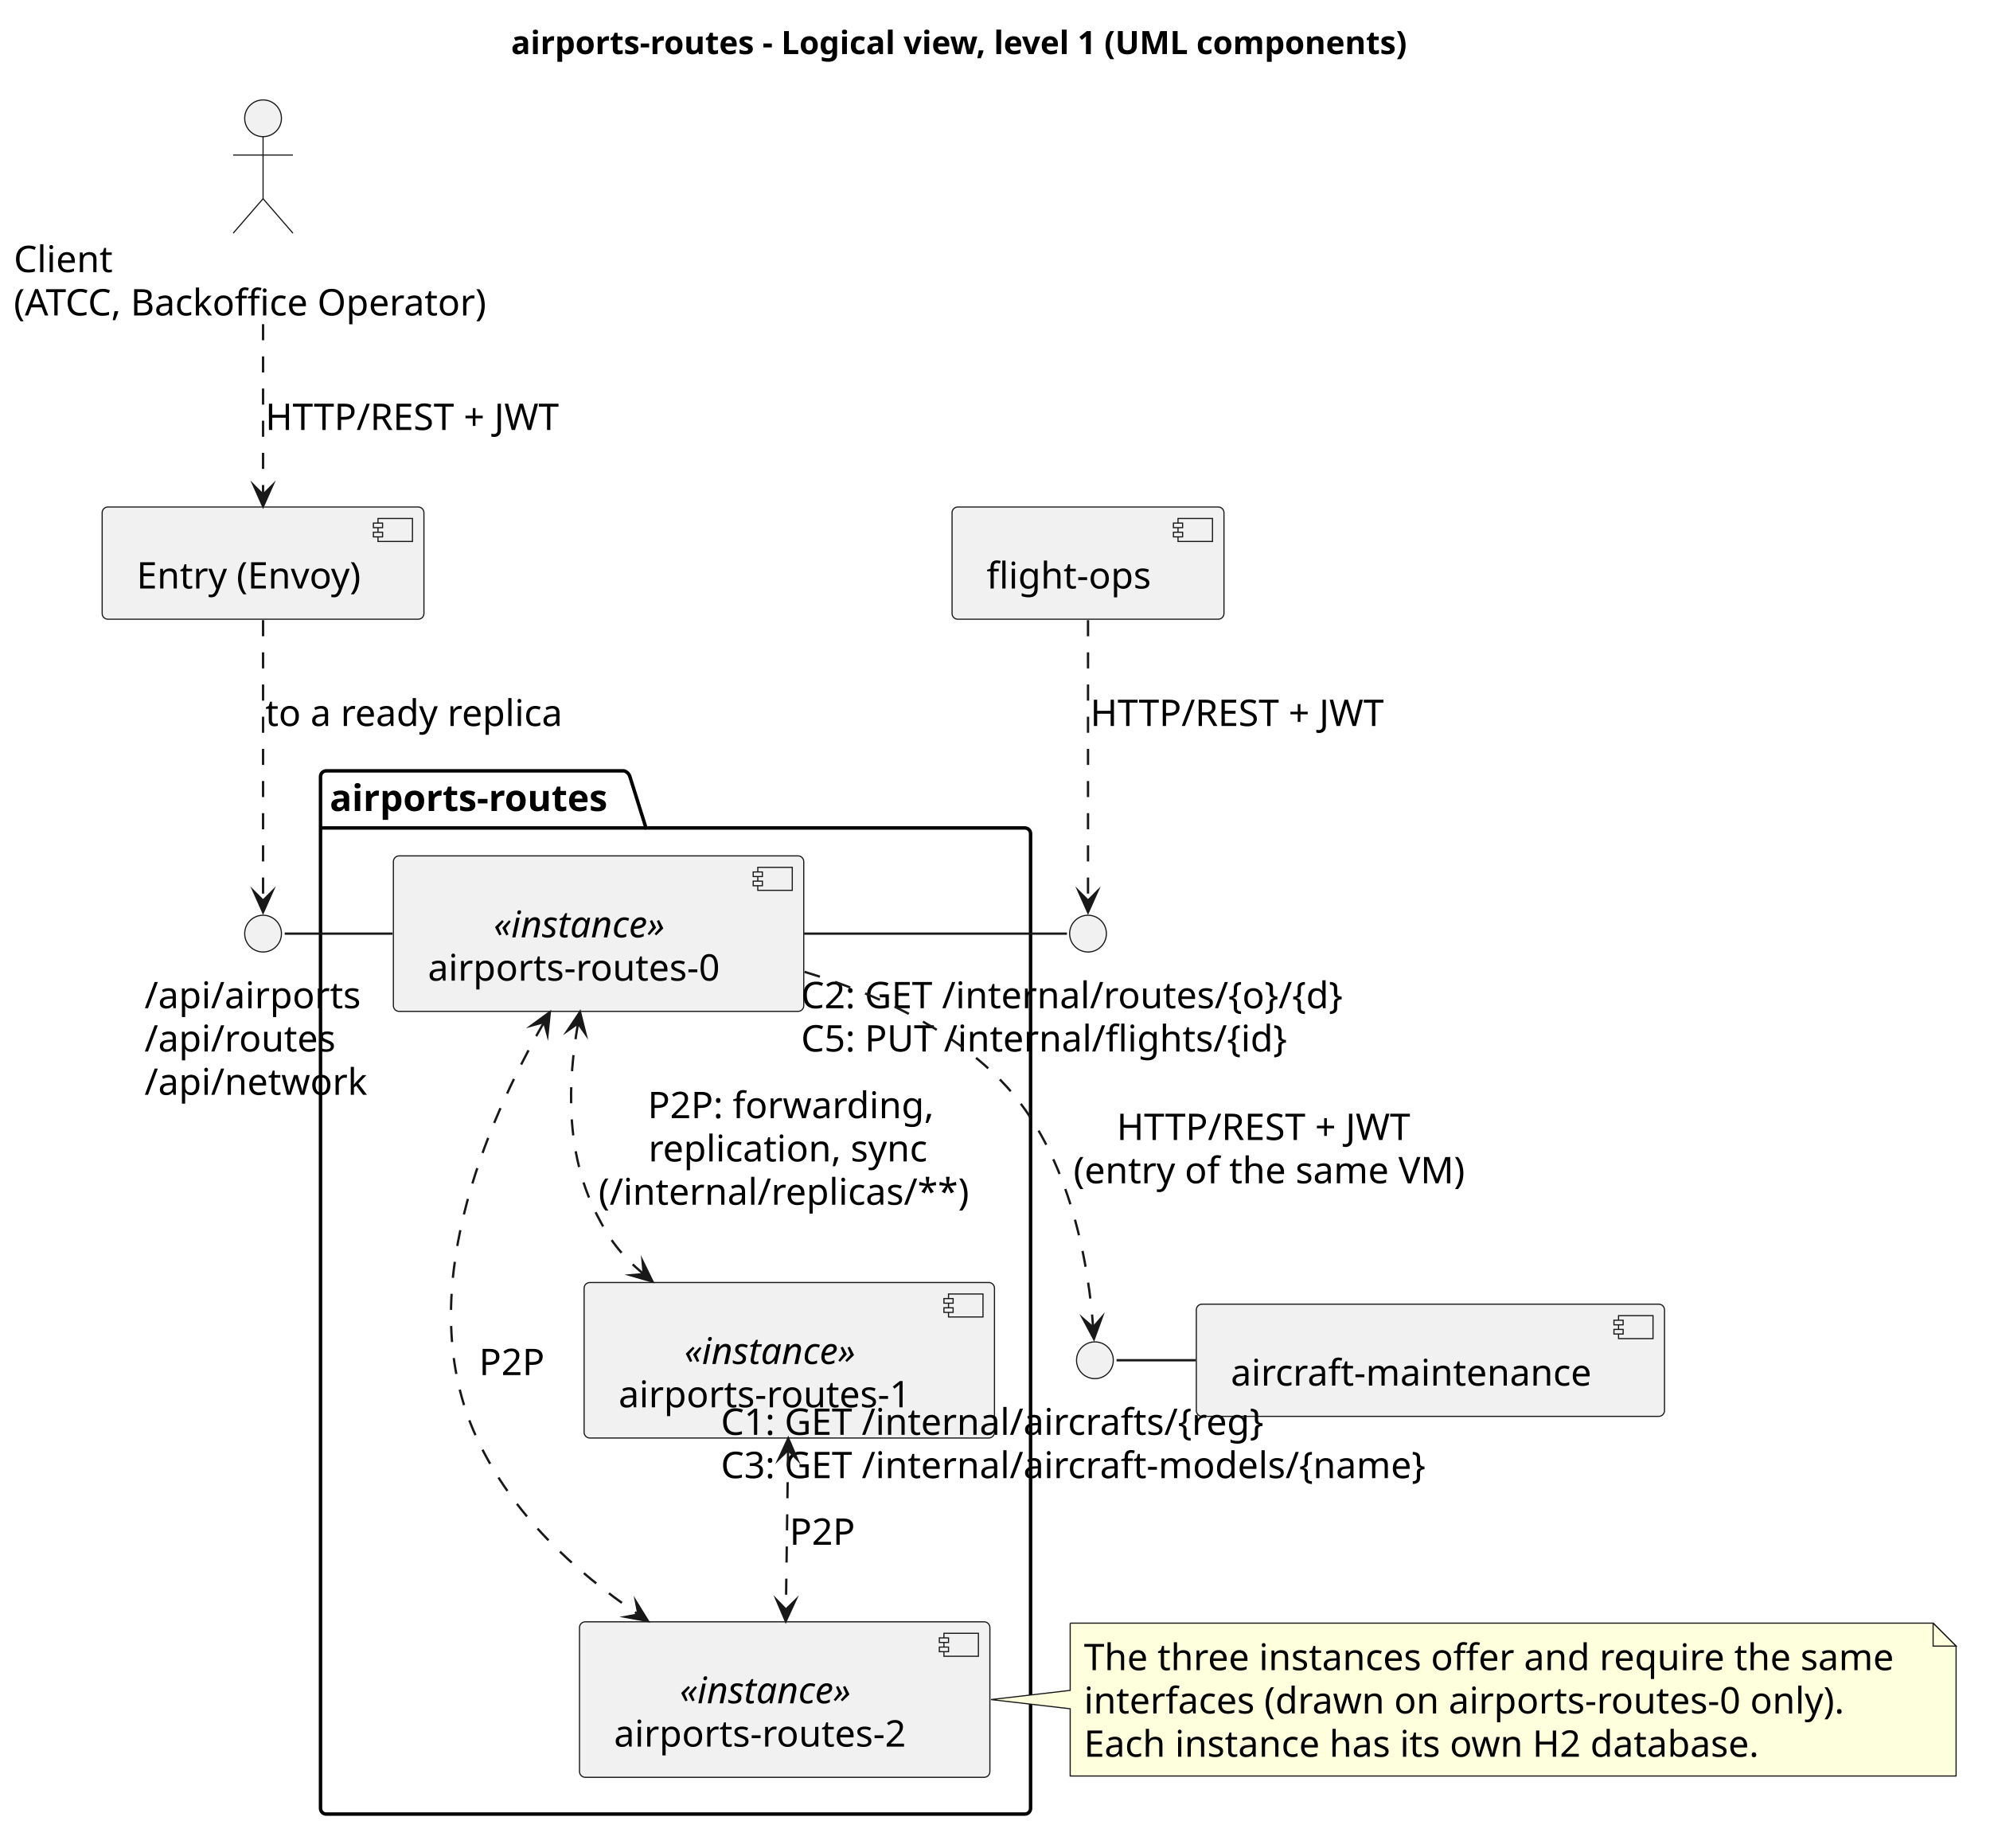
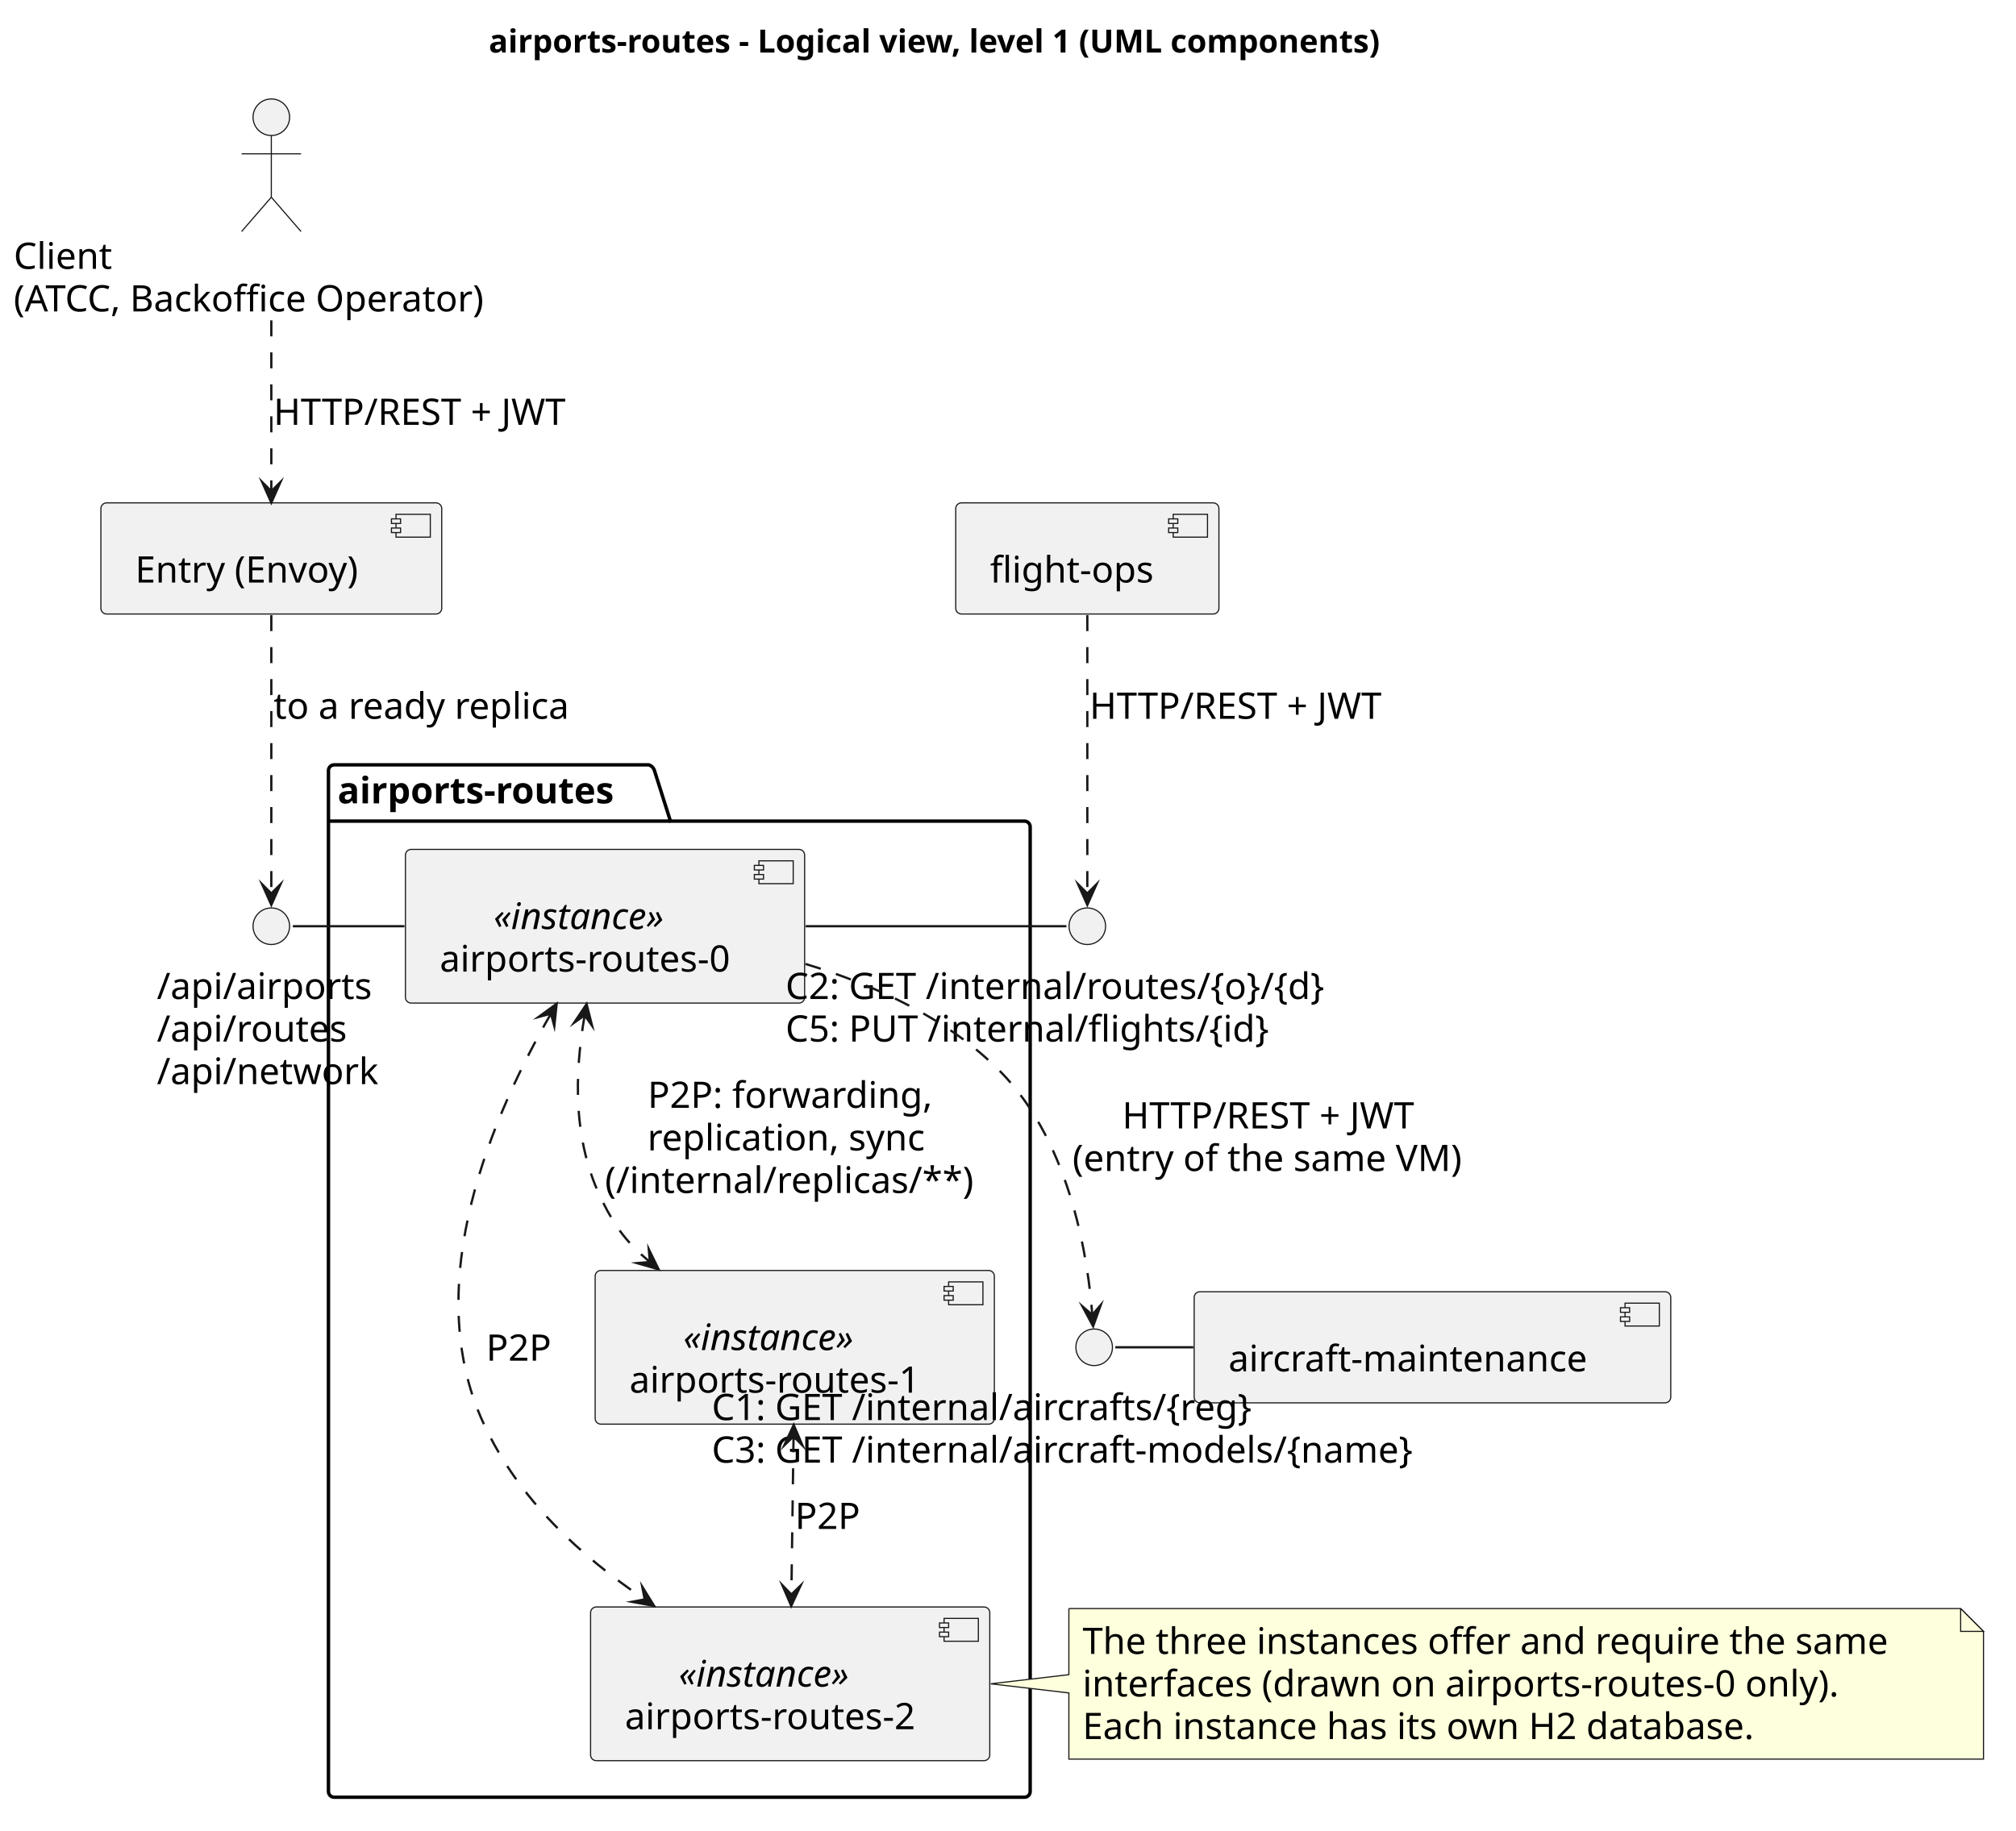
- <svg xmlns="http://www.w3.org/2000/svg" version="1.1" data-diagram-type="DESCRIPTION" style="width:866px;height:804px;background:#FFFFFF;" width="866px" height="804px" viewBox="0 0 866 804" zoomAndPan="magnify" preserveAspectRatio="none" contentStyleType="text/css">
+ <svg xmlns="http://www.w3.org/2000/svg" version="1.1" data-diagram-type="DESCRIPTION" style="width:882px;height:801px;background:#FFFFFF;" width="882px" height="801px" viewBox="0 0 882 801" zoomAndPan="magnify" preserveAspectRatio="none" contentStyleType="text/css">
  <defs />
  <g font-family="sans-serif" lengthAdjust="spacing">
-     <g class="title" data-source-line="2">
-       <text x="222.394" y="23.535" fill="#000" font-size="14" textLength="414.456" font-weight="700">airports-routes - Logical view, level 1 (UML components)</text>
+     <g class="title" data-source-line="3">
+       <text x="213.831" y="22.995" fill="#000" font-size="14" textLength="448.116" font-weight="700">airports-routes - Logical view, level 1 (UML components)</text>
    </g>
-     <g class="cluster" data-qualified-name="airports-routes" id="ent0006" data-source-line="14">
-       <path d="M141.98,335.518 L271.613,335.518 A3.75,3.75 0 0 1 274.113,338.018 L281.113,360.362 L445.98,360.362 A2.5,2.5 0 0 1 448.48,362.862 L448.48,787.078 A2.5,2.5 0 0 1 445.98,789.578 L141.98,789.578 A2.5,2.5 0 0 1 139.48,787.078 L139.48,338.018 A2.5,2.5 0 0 1 141.98,335.518" style="stroke:#000;stroke-width:1.5;" fill="none" />
-       <line x1="139.48" y1="360.362" x2="281.113" y2="360.362" style="stroke:#000;stroke-width:1.5;" />
-       <text x="143.48" y="352.987" fill="#000" font-size="16" textLength="128.633" font-weight="700">airports-routes</text>
+     <g class="cluster" data-qualified-name="airports-routes" id="ent0006" data-source-line="15">
+       <path d="M146.2,334.677 L283.817,334.677 A3.75,3.75 0 0 1 286.317,337.177 L293.317,359.302 L448.2,359.302 A2.5,2.5 0 0 1 450.7,361.802 L450.7,783.927 A2.5,2.5 0 0 1 448.2,786.427 L146.2,786.427 A2.5,2.5 0 0 1 143.7,783.927 L143.7,337.177 A2.5,2.5 0 0 1 146.2,334.677" style="stroke:#000;stroke-width:1.5;" fill="none" />
+       <line x1="143.7" y1="359.302" x2="293.317" y2="359.302" style="stroke:#000;stroke-width:1.5;" />
+       <text x="147.7" y="351.528" fill="#000" font-size="16" textLength="136.617" font-weight="700">airports-routes</text>
    </g>
-     <g class="entity" data-qualified-name="airports-routes.r0" id="ent0007" data-source-line="15">
-       <rect x="171.19" y="372.518" width="178.586" height="67.688" fill="#F1F1F1" style="stroke:#181818;stroke-width:0.5;" rx="2.5" ry="2.5" />
-       <rect x="329.776" y="377.518" width="15" height="10" fill="#F1F1F1" style="stroke:#181818;stroke-width:0.5;" />
-       <rect x="327.776" y="379.518" width="4" height="2" fill="#F1F1F1" style="stroke:#181818;stroke-width:0.5;" />
-       <rect x="327.776" y="383.518" width="4" height="2" fill="#F1F1F1" style="stroke:#181818;stroke-width:0.5;" />
-       <text x="214.815" y="407.987" fill="#000" font-size="16" textLength="81.336" font-style="italic">«instance»</text>
-       <text x="186.19" y="426.831" fill="#000" font-size="16" textLength="138.586">airports-routes-0</text>
+     <g class="entity" data-qualified-name="airports-routes.r0" id="ent0007" data-source-line="16">
+       <rect x="177.38" y="371.677" width="174.648" height="67.25" fill="#F1F1F1" style="stroke:#181818;stroke-width:0.5;" rx="2.5" ry="2.5" />
+       <rect x="332.028" y="376.677" width="15" height="10" fill="#F1F1F1" style="stroke:#181818;stroke-width:0.5;" />
+       <rect x="330.028" y="378.677" width="4" height="2" fill="#F1F1F1" style="stroke:#181818;stroke-width:0.5;" />
+       <rect x="330.028" y="382.677" width="4" height="2" fill="#F1F1F1" style="stroke:#181818;stroke-width:0.5;" />
+       <text x="215.939" y="406.528" fill="#000" font-size="16" textLength="87.531" font-style="italic">«instance»</text>
+       <text x="192.38" y="425.153" fill="#000" font-size="16" textLength="134.648">airports-routes-0</text>
    </g>
-     <g class="entity" data-qualified-name="airports-routes.r1" id="ent0008" data-source-line="16">
-       <rect x="254.19" y="558.208" width="178.586" height="67.688" fill="#F1F1F1" style="stroke:#181818;stroke-width:0.5;" rx="2.5" ry="2.5" />
-       <rect x="412.776" y="563.208" width="15" height="10" fill="#F1F1F1" style="stroke:#181818;stroke-width:0.5;" />
-       <rect x="410.776" y="565.208" width="4" height="2" fill="#F1F1F1" style="stroke:#181818;stroke-width:0.5;" />
-       <rect x="410.776" y="569.208" width="4" height="2" fill="#F1F1F1" style="stroke:#181818;stroke-width:0.5;" />
-       <text x="297.815" y="593.677" fill="#000" font-size="16" textLength="81.336" font-style="italic">«instance»</text>
-       <text x="269.19" y="612.521" fill="#000" font-size="16" textLength="138.586">airports-routes-1</text>
+     <g class="entity" data-qualified-name="airports-routes.r1" id="ent0008" data-source-line="17">
+       <rect x="260.38" y="555.927" width="174.648" height="67.25" fill="#F1F1F1" style="stroke:#181818;stroke-width:0.5;" rx="2.5" ry="2.5" />
+       <rect x="415.028" y="560.927" width="15" height="10" fill="#F1F1F1" style="stroke:#181818;stroke-width:0.5;" />
+       <rect x="413.028" y="562.927" width="4" height="2" fill="#F1F1F1" style="stroke:#181818;stroke-width:0.5;" />
+       <rect x="413.028" y="566.927" width="4" height="2" fill="#F1F1F1" style="stroke:#181818;stroke-width:0.5;" />
+       <text x="298.939" y="590.778" fill="#000" font-size="16" textLength="87.531" font-style="italic">«instance»</text>
+       <text x="275.38" y="609.403" fill="#000" font-size="16" textLength="134.648">airports-routes-1</text>
    </g>
-     <g class="entity" data-qualified-name="airports-routes.r2" id="ent0009" data-source-line="17">
-       <rect x="252.19" y="705.888" width="178.586" height="67.688" fill="#F1F1F1" style="stroke:#181818;stroke-width:0.5;" rx="2.5" ry="2.5" />
-       <rect x="410.776" y="710.888" width="15" height="10" fill="#F1F1F1" style="stroke:#181818;stroke-width:0.5;" />
-       <rect x="408.776" y="712.888" width="4" height="2" fill="#F1F1F1" style="stroke:#181818;stroke-width:0.5;" />
-       <rect x="408.776" y="716.888" width="4" height="2" fill="#F1F1F1" style="stroke:#181818;stroke-width:0.5;" />
-       <text x="295.815" y="741.357" fill="#000" font-size="16" textLength="81.336" font-style="italic">«instance»</text>
-       <text x="267.19" y="760.201" fill="#000" font-size="16" textLength="138.586">airports-routes-2</text>
+     <g class="entity" data-qualified-name="airports-routes.r2" id="ent0009" data-source-line="18">
+       <rect x="258.38" y="703.177" width="174.648" height="67.25" fill="#F1F1F1" style="stroke:#181818;stroke-width:0.5;" rx="2.5" ry="2.5" />
+       <rect x="413.028" y="708.177" width="15" height="10" fill="#F1F1F1" style="stroke:#181818;stroke-width:0.5;" />
+       <rect x="411.028" y="710.177" width="4" height="2" fill="#F1F1F1" style="stroke:#181818;stroke-width:0.5;" />
+       <rect x="411.028" y="714.177" width="4" height="2" fill="#F1F1F1" style="stroke:#181818;stroke-width:0.5;" />
+       <text x="296.939" y="738.028" fill="#000" font-size="16" textLength="87.531" font-style="italic">«instance»</text>
+       <text x="273.38" y="756.653" fill="#000" font-size="16" textLength="134.648">airports-routes-2</text>
    </g>
-     <g class="entity" data-qualified-name="client" id="ent0001" data-source-line="7">
-       <ellipse cx="114.48" cy="51.488" rx="8" ry="8" fill="#F1F1F1" style="stroke:#181818;stroke-width:0.5;" />
-       <path d="M114.48,59.488 L114.48,86.488 M101.48,67.488 L127.48,67.488 M114.48,86.488 L101.48,101.488 M114.48,86.488 L127.48,101.488" style="stroke:#181818;stroke-width:0.5;" fill="none" />
-       <text x="6" y="118.457" fill="#000" font-size="16" textLength="45.148">Client</text>
-       <text x="6" y="137.301" fill="#000" font-size="16" textLength="216.961">(ATCC, Backoffice Operator)</text>
+     <g class="entity" data-qualified-name="client" id="ent0001" data-source-line="8">
+       <ellipse cx="118.703" cy="51.297" rx="8" ry="8" fill="#F1F1F1" style="stroke:#181818;stroke-width:0.5;" />
+       <path d="M118.703,59.297 L118.703,86.297 M105.703,67.297 L131.703,67.297 M118.703,86.297 L105.703,101.297 M118.703,86.297 L131.703,101.297" style="stroke:#181818;stroke-width:0.5;" fill="none" />
+       <text x="6" y="117.648" fill="#000" font-size="16" textLength="46.32">Client</text>
+       <text x="6" y="136.273" fill="#000" font-size="16" textLength="225.406">(ATCC, Backoffice Operator)</text>
    </g>
-     <g class="entity" data-qualified-name="fo" id="ent0002" data-source-line="8">
-       <rect x="414.31" y="220.668" width="118.336" height="48.844" fill="#F1F1F1" style="stroke:#181818;stroke-width:0.5;" rx="2.5" ry="2.5" />
-       <rect x="512.646" y="225.668" width="15" height="10" fill="#F1F1F1" style="stroke:#181818;stroke-width:0.5;" />
-       <rect x="510.646" y="227.668" width="4" height="2" fill="#F1F1F1" style="stroke:#181818;stroke-width:0.5;" />
-       <rect x="510.646" y="231.668" width="4" height="2" fill="#F1F1F1" style="stroke:#181818;stroke-width:0.5;" />
-       <text x="429.31" y="256.137" fill="#000" font-size="16" textLength="78.336">flight-ops</text>
+     <g class="entity" data-qualified-name="fo" id="ent0002" data-source-line="9">
+       <rect x="418.13" y="220.047" width="115.148" height="48.625" fill="#F1F1F1" style="stroke:#181818;stroke-width:0.5;" rx="2.5" ry="2.5" />
+       <rect x="513.278" y="225.047" width="15" height="10" fill="#F1F1F1" style="stroke:#181818;stroke-width:0.5;" />
+       <rect x="511.278" y="227.047" width="4" height="2" fill="#F1F1F1" style="stroke:#181818;stroke-width:0.5;" />
+       <rect x="511.278" y="231.047" width="4" height="2" fill="#F1F1F1" style="stroke:#181818;stroke-width:0.5;" />
+       <text x="433.13" y="254.898" fill="#000" font-size="16" textLength="75.148">flight-ops</text>
    </g>
-     <g class="entity" data-qualified-name="envoy" id="ent0003" data-source-line="9">
-       <rect x="44.46" y="220.668" width="140.031" height="48.844" fill="#F1F1F1" style="stroke:#181818;stroke-width:0.5;" rx="2.5" ry="2.5" />
-       <rect x="164.491" y="225.668" width="15" height="10" fill="#F1F1F1" style="stroke:#181818;stroke-width:0.5;" />
-       <rect x="162.491" y="227.668" width="4" height="2" fill="#F1F1F1" style="stroke:#181818;stroke-width:0.5;" />
-       <rect x="162.491" y="231.668" width="4" height="2" fill="#F1F1F1" style="stroke:#181818;stroke-width:0.5;" />
-       <text x="59.46" y="256.137" fill="#000" font-size="16" textLength="100.031">Entry (Envoy)</text>
+     <g class="entity" data-qualified-name="envoy" id="ent0003" data-source-line="10">
+       <rect x="44.14" y="220.047" width="149.117" height="48.625" fill="#F1F1F1" style="stroke:#181818;stroke-width:0.5;" rx="2.5" ry="2.5" />
+       <rect x="173.257" y="225.047" width="15" height="10" fill="#F1F1F1" style="stroke:#181818;stroke-width:0.5;" />
+       <rect x="171.257" y="227.047" width="4" height="2" fill="#F1F1F1" style="stroke:#181818;stroke-width:0.5;" />
+       <rect x="171.257" y="231.047" width="4" height="2" fill="#F1F1F1" style="stroke:#181818;stroke-width:0.5;" />
+       <text x="59.14" y="254.898" fill="#000" font-size="16" textLength="109.117">Entry (Envoy)</text>
    </g>
-     <g class="entity" data-qualified-name="publicApi" id="ent0004" data-source-line="11">
-       <ellipse cx="114.48" cy="406.358" rx="8" ry="8" fill="#F1F1F1" style="stroke:#181818;stroke-width:0.5;" />
-       <text x="62.882" y="438.827" fill="#000" font-size="16" textLength="100.906">/api/airports</text>
-       <text x="62.882" y="457.671" fill="#000" font-size="16" textLength="89.672">/api/routes</text>
-       <text x="62.882" y="476.515" fill="#000" font-size="16" textLength="103.195">/api/network</text>
+     <g class="entity" data-qualified-name="publicApi" id="ent0004" data-source-line="12">
+       <ellipse cx="118.7" cy="405.297" rx="8" ry="8" fill="#F1F1F1" style="stroke:#181818;stroke-width:0.5;" />
+       <text x="68.618" y="437.148" fill="#000" font-size="16" textLength="97.148">/api/airports</text>
+       <text x="68.618" y="455.773" fill="#000" font-size="16" textLength="86.148">/api/routes</text>
+       <text x="68.618" y="474.398" fill="#000" font-size="16" textLength="100.164">/api/network</text>
    </g>
-     <g class="entity" data-qualified-name="internalApi" id="ent0005" data-source-line="12">
-       <ellipse cx="473.48" cy="406.358" rx="8" ry="8" fill="#F1F1F1" style="stroke:#181818;stroke-width:0.5;" />
-       <text x="348.605" y="438.827" fill="#000" font-size="16" textLength="249.75">C2: GET /internal/routes/{o}/{d}</text>
-       <text x="348.605" y="457.671" fill="#000" font-size="16" textLength="225.266">C5: PUT /internal/flights/{id}</text>
+     <g class="entity" data-qualified-name="internalApi" id="ent0005" data-source-line="13">
+       <ellipse cx="475.7" cy="405.297" rx="8" ry="8" fill="#F1F1F1" style="stroke:#181818;stroke-width:0.5;" />
+       <text x="343.673" y="437.148" fill="#000" font-size="16" textLength="264.055">C2: GET /internal/routes/{o}/{d}</text>
+       <text x="343.673" y="455.773" fill="#000" font-size="16" textLength="230.281">C5: PUT /internal/flights/{id}</text>
    </g>
-     <g class="entity" data-qualified-name="am" id="ent0010" data-source-line="20">
-       <rect x="520.61" y="567.628" width="203.742" height="48.844" fill="#F1F1F1" style="stroke:#181818;stroke-width:0.5;" rx="2.5" ry="2.5" />
-       <rect x="704.352" y="572.628" width="15" height="10" fill="#F1F1F1" style="stroke:#181818;stroke-width:0.5;" />
-       <rect x="702.352" y="574.628" width="4" height="2" fill="#F1F1F1" style="stroke:#181818;stroke-width:0.5;" />
-       <rect x="702.352" y="578.628" width="4" height="2" fill="#F1F1F1" style="stroke:#181818;stroke-width:0.5;" />
-       <text x="535.61" y="603.097" fill="#000" font-size="16" textLength="163.742">aircraft-maintenance</text>
+     <g class="entity" data-qualified-name="am" id="ent0010" data-source-line="21">
+       <rect x="522.45" y="565.237" width="208.508" height="48.625" fill="#F1F1F1" style="stroke:#181818;stroke-width:0.5;" rx="2.5" ry="2.5" />
+       <rect x="710.958" y="570.237" width="15" height="10" fill="#F1F1F1" style="stroke:#181818;stroke-width:0.5;" />
+       <rect x="708.958" y="572.237" width="4" height="2" fill="#F1F1F1" style="stroke:#181818;stroke-width:0.5;" />
+       <rect x="708.958" y="576.237" width="4" height="2" fill="#F1F1F1" style="stroke:#181818;stroke-width:0.5;" />
+       <text x="537.45" y="600.088" fill="#000" font-size="16" textLength="168.508">aircraft-maintenance</text>
    </g>
-     <g class="entity" data-qualified-name="amApi" id="ent0011" data-source-line="21">
-       <ellipse cx="476.48" cy="592.048" rx="8" ry="8" fill="#F1F1F1" style="stroke:#181818;stroke-width:0.5;" />
-       <text x="313.703" y="624.517" fill="#000" font-size="16" textLength="250.742">C1: GET /internal/aircrafts/{reg}</text>
-       <text x="313.703" y="643.361" fill="#000" font-size="16" textLength="325.555">C3: GET /internal/aircraft-models/{name}</text>
+     <g class="entity" data-qualified-name="amApi" id="ent0011" data-source-line="22">
+       <ellipse cx="478.7" cy="589.547" rx="8" ry="8" fill="#F1F1F1" style="stroke:#181818;stroke-width:0.5;" />
+       <text x="311.391" y="621.398" fill="#000" font-size="16" textLength="260.227">C1: GET /internal/aircrafts/{reg}</text>
+       <text x="311.391" y="640.023" fill="#000" font-size="16" textLength="334.617">C3: GET /internal/aircraft-models/{name}</text>
    </g>
-     <g class="entity" data-qualified-name="GMN22" id="ent0023" data-source-line="38">
-       <path d="M465.72,706.468 L465.72,735.738 L431.26,739.738 L465.72,743.738 L465.72,773 A0,0 0 0 0 465.72,773 L851.243,773 A0,0 0 0 0 851.243,773 L851.243,716.468 L841.243,706.468 L465.72,706.468 A0,0 0 0 0 465.72,706.468" style="stroke:#181818;stroke-width:0.5;" fill="#FEFFDD" />
-       <path d="M841.243,706.468 L841.243,716.468 L851.243,716.468 L841.243,706.468" style="stroke:#181818;stroke-width:0.5;" fill="#FEFFDD" />
-       <text x="471.72" y="726.937" fill="#000" font-size="16" textLength="364.523">The three instances offer and require the same</text>
-       <text x="471.72" y="745.781" fill="#000" font-size="16" textLength="350.5">interfaces (drawn on airports-routes-0 only).</text>
-       <text x="471.72" y="764.625" fill="#000" font-size="16" textLength="304.992">Each instance has its own H2 database.</text>
+     <g class="entity" data-qualified-name="GMN22" id="ent0023" data-source-line="39">
+       <path d="M467.63,703.867 L467.63,732.797 L433.44,736.797 L467.63,740.797 L467.63,769.742 A0,0 0 0 0 467.63,769.742 L867.778,769.742 A0,0 0 0 0 867.778,769.742 L867.778,713.867 L857.778,703.867 L467.63,703.867 A0,0 0 0 0 467.63,703.867" style="stroke:#181818;stroke-width:0.5;" fill="#FEFFDD" />
+       <path d="M857.778,703.867 L857.778,713.867 L867.778,713.867 L857.778,703.867" style="stroke:#181818;stroke-width:0.5;" fill="#FEFFDD" />
+       <text x="473.63" y="723.718" fill="#000" font-size="16" textLength="379.148">The three instances offer and require the same</text>
+       <text x="473.63" y="742.343" fill="#000" font-size="16" textLength="355.797">interfaces (drawn on airports-routes-0 only).</text>
+       <text x="473.63" y="760.968" fill="#000" font-size="16" textLength="318.977">Each instance has its own H2 database.</text>
    </g>
-     <g class="link" data-entity-1="ent0001" data-entity-2="ent0003" id="lnk12" data-source-line="23" data-link-type="dependency">
-       <path d="M114.48,141.108 C114.48,167.558 114.48,194.178 114.48,215.338" style="stroke:#181818;stroke-width:1;stroke-dasharray:7,7;" fill="none" id="client-to-envoy" />
-       <polygon points="114.48,220.338,118.48,211.338,114.48,215.338,110.48,211.338,114.48,220.338" fill="#181818" style="stroke:#181818;stroke-width:1;stroke-linejoin:miter;stroke-miterlimit:10;" />
-       <text x="115.48" y="187.137" fill="#000" font-size="16" textLength="138.375">HTTP/REST + JWT</text>
+     <g class="link" data-entity-1="ent0001" data-entity-2="ent0003" id="lnk12" data-source-line="24" data-link-type="dependency">
+       <path d="M118.7,140.187 C118.7,166.787 118.7,193.717 118.7,214.947" style="stroke:#181818;stroke-width:1;stroke-dasharray:7,7;" fill="none" id="client-to-envoy" />
+       <polygon points="118.7,219.947,122.7,210.947,118.7,214.947,114.7,210.947,118.7,219.947" fill="#181818" style="stroke:#181818;stroke-width:1;stroke-linejoin:miter;stroke-miterlimit:10;" />
+       <text x="119.7" y="185.898" fill="#000" font-size="16" textLength="141.664">HTTP/REST + JWT</text>
    </g>
-     <g class="link" data-entity-1="ent0003" data-entity-2="ent0004" id="lnk13" data-source-line="24" data-link-type="dependency">
-       <path d="M114.48,269.938 C114.48,306.208 114.48,368.518 114.48,392.008" style="stroke:#181818;stroke-width:1;stroke-dasharray:7,7;" fill="none" id="envoy-to-publicApi" />
-       <polygon points="114.48,397.008,118.48,388.008,114.48,392.008,110.48,388.008,114.48,397.008" fill="#181818" style="stroke:#181818;stroke-width:1;stroke-linejoin:miter;stroke-miterlimit:10;" />
-       <text x="115.48" y="315.987" fill="#000" font-size="16" textLength="134.375">to a ready replica</text>
+     <g class="link" data-entity-1="ent0003" data-entity-2="ent0004" id="lnk13" data-source-line="25" data-link-type="dependency">
+       <path d="M118.7,269.157 C118.7,305.357 118.7,367.527 118.7,390.967" style="stroke:#181818;stroke-width:1;stroke-dasharray:7,7;" fill="none" id="envoy-to-publicApi" />
+       <polygon points="118.7,395.967,122.7,386.967,118.7,390.967,114.7,386.967,118.7,395.967" fill="#181818" style="stroke:#181818;stroke-width:1;stroke-linejoin:miter;stroke-miterlimit:10;" />
+       <text x="119.7" y="314.528" fill="#000" font-size="16" textLength="141.047">to a ready replica</text>
    </g>
-     <g class="link" data-entity-1="ent0002" data-entity-2="ent0005" id="lnk14" data-source-line="25" data-link-type="dependency">
-       <path d="M473.48,269.938 C473.48,306.208 473.48,368.518 473.48,392.008" style="stroke:#181818;stroke-width:1;stroke-dasharray:7,7;" fill="none" id="fo-to-internalApi" />
-       <polygon points="473.48,397.008,477.48,388.008,473.48,392.008,469.48,388.008,473.48,397.008" fill="#181818" style="stroke:#181818;stroke-width:1;stroke-linejoin:miter;stroke-miterlimit:10;" />
-       <text x="474.48" y="315.987" fill="#000" font-size="16" textLength="138.375">HTTP/REST + JWT</text>
+     <g class="link" data-entity-1="ent0002" data-entity-2="ent0005" id="lnk14" data-source-line="26" data-link-type="dependency">
+       <path d="M475.7,269.157 C475.7,305.357 475.7,367.527 475.7,390.967" style="stroke:#181818;stroke-width:1;stroke-dasharray:7,7;" fill="none" id="fo-to-internalApi" />
+       <polygon points="475.7,395.967,479.7,386.967,475.7,390.967,471.7,386.967,475.7,395.967" fill="#181818" style="stroke:#181818;stroke-width:1;stroke-linejoin:miter;stroke-miterlimit:10;" />
+       <text x="476.7" y="314.528" fill="#000" font-size="16" textLength="141.664">HTTP/REST + JWT</text>
    </g>
-     <g class="link" data-entity-1="ent0004" data-entity-2="ent0007" id="lnk15" data-source-line="27" data-link-type="association">
-       <path d="M123.89,406.358 C139.54,406.358 155.19,406.358 170.84,406.358" style="stroke:#181818;stroke-width:1;" fill="none" id="publicApi-r0" />
+     <g class="link" data-entity-1="ent0004" data-entity-2="ent0007" id="lnk15" data-source-line="28" data-link-type="association">
+       <path d="M128.11,405.297 C144.39,405.297 160.66,405.297 176.93,405.297" style="stroke:#181818;stroke-width:1;" fill="none" id="publicApi-r0" />
    </g>
-     <g class="link" data-entity-1="ent0005" data-entity-2="ent0007" id="lnk16" data-source-line="28" data-link-type="association">
-       <path d="M464.31,406.358 C426.18,406.358 388.05,406.358 349.92,406.358" style="stroke:#181818;stroke-width:1;" fill="none" id="internalApi-r0" />
+     <g class="link" data-entity-1="ent0005" data-entity-2="ent0007" id="lnk16" data-source-line="29" data-link-type="association">
+       <path d="M466.56,405.297 C428.53,405.297 390.51,405.297 352.48,405.297" style="stroke:#181818;stroke-width:1;" fill="none" id="internalApi-r0" />
    </g>
-     <g class="link" data-entity-1="ent0007" data-entity-2="ent0008" id="lnk17" data-source-line="30" data-link-type="dependency">
-       <path d="M251.544,445.394 C247.134,470.774 245.86,500.998 259.48,528.208 C265.19,539.598 270.235,546.248 280.105,554.558" style="stroke:#181818;stroke-width:1;stroke-dasharray:7,7;" fill="none" id="r0-r1" />
-       <polygon points="252.4,440.468,246.918,448.651,251.544,445.394,254.8,450.02,252.4,440.468" fill="#181818" style="stroke:#181818;stroke-width:1;stroke-linejoin:miter;stroke-miterlimit:10;" />
-       <polygon points="283.93,557.778,279.622,548.922,280.105,554.558,274.469,555.042,283.93,557.778" fill="#181818" style="stroke:#181818;stroke-width:1;stroke-linejoin:miter;stroke-miterlimit:10;" />
-       <text x="281.878" y="486.677" fill="#000" font-size="16" textLength="127.563">P2P: forwarding,</text>
-       <text x="282.187" y="505.521" fill="#000" font-size="16" textLength="126.945">replication, sync</text>
-       <text x="260.48" y="524.365" fill="#000" font-size="16" textLength="170.359">(/internal/replicas/**)</text>
+     <g class="link" data-entity-1="ent0007" data-entity-2="ent0008" id="lnk17" data-source-line="31" data-link-type="dependency">
+       <path d="M255.788,444.274 C251.448,469.374 250.24,499.107 263.7,525.927 C269.41,537.307 274.451,543.931 284.321,552.221" style="stroke:#181818;stroke-width:1;stroke-dasharray:7,7;" fill="none" id="r0-r1" />
+       <polygon points="256.64,439.347,251.165,447.534,255.788,444.274,259.048,448.897,256.64,439.347" fill="#181818" style="stroke:#181818;stroke-width:1;stroke-linejoin:miter;stroke-miterlimit:10;" />
+       <polygon points="288.15,555.437,283.831,546.586,284.321,552.221,278.686,552.711,288.15,555.437" fill="#181818" style="stroke:#181818;stroke-width:1;stroke-linejoin:miter;stroke-miterlimit:10;" />
+       <text x="283.364" y="484.778" fill="#000" font-size="16" textLength="131.406">P2P: forwarding,</text>
+       <text x="283.251" y="503.403" fill="#000" font-size="16" textLength="131.633">replication, sync</text>
+       <text x="264.7" y="522.028" fill="#000" font-size="16" textLength="168.734">(/internal/replicas/**)</text>
    </g>
-     <g class="link" data-entity-1="ent0008" data-entity-2="ent0009" id="lnk18" data-source-line="31" data-link-type="dependency">
-       <path d="M342.961,631.108 C342.631,654.868 342.327,676.769 342.007,700.559" style="stroke:#181818;stroke-width:1;stroke-dasharray:7,7;" fill="none" id="r1-r2" />
-       <polygon points="343.03,626.108,338.905,635.052,342.961,631.108,346.905,635.163,343.03,626.108" fill="#181818" style="stroke:#181818;stroke-width:1;stroke-linejoin:miter;stroke-miterlimit:10;" />
-       <polygon points="341.94,705.558,346.061,696.613,342.007,700.559,338.061,696.505,341.94,705.558" fill="#181818" style="stroke:#181818;stroke-width:1;stroke-linejoin:miter;stroke-miterlimit:10;" />
-       <text x="343.6" y="672.357" fill="#000" font-size="16" textLength="27.805">P2P</text>
+     <g class="link" data-entity-1="ent0008" data-entity-2="ent0009" id="lnk18" data-source-line="32" data-link-type="dependency">
+       <path d="M347.18,628.506 C346.85,652.196 346.56,674.007 346.23,697.717" style="stroke:#181818;stroke-width:1;stroke-dasharray:7,7;" fill="none" id="r1-r2" />
+       <polygon points="347.25,623.507,343.125,632.45,347.18,628.506,351.124,632.562,347.25,623.507" fill="#181818" style="stroke:#181818;stroke-width:1;stroke-linejoin:miter;stroke-miterlimit:10;" />
+       <polygon points="346.16,702.717,350.285,693.773,346.23,697.717,342.286,693.662,346.16,702.717" fill="#181818" style="stroke:#181818;stroke-width:1;stroke-linejoin:miter;stroke-miterlimit:10;" />
+       <text x="347.82" y="669.028" fill="#000" font-size="16" textLength="29.477">P2P</text>
    </g>
-     <g class="link" data-entity-1="ent0007" data-entity-2="ent0009" id="lnk19" data-source-line="32" data-link-type="dependency">
-       <path d="M236.781,444.885 C211.521,488.905 178.66,563.948 207.48,625.888 C223,659.258 249.662,683.467 277.812,702.707" style="stroke:#181818;stroke-width:1;stroke-dasharray:7,7;" fill="none" id="r0-r2" />
-       <polygon points="239.27,440.548,231.321,446.364,236.781,444.885,238.26,450.345,239.27,440.548" fill="#181818" style="stroke:#181818;stroke-width:1;stroke-linejoin:miter;stroke-miterlimit:10;" />
-       <polygon points="281.94,705.528,276.767,697.147,277.812,702.707,272.253,703.752,281.94,705.528" fill="#181818" style="stroke:#181818;stroke-width:1;stroke-linejoin:miter;stroke-miterlimit:10;" />
-       <text x="208.48" y="598.517" fill="#000" font-size="16" textLength="27.805">P2P</text>
+     <g class="link" data-entity-1="ent0007" data-entity-2="ent0009" id="lnk19" data-source-line="33" data-link-type="dependency">
+       <path d="M241.043,443.558 C215.853,487.248 183.06,561.687 211.7,623.177 C227.23,656.507 253.889,680.681 282.039,699.871" style="stroke:#181818;stroke-width:1;stroke-dasharray:7,7;" fill="none" id="r0-r2" />
+       <polygon points="243.54,439.227,235.579,445.026,241.043,443.558,242.51,449.022,243.54,439.227" fill="#181818" style="stroke:#181818;stroke-width:1;stroke-linejoin:miter;stroke-miterlimit:10;" />
+       <polygon points="286.17,702.687,280.987,694.312,282.039,699.871,276.48,700.923,286.17,702.687" fill="#181818" style="stroke:#181818;stroke-width:1;stroke-linejoin:miter;stroke-miterlimit:10;" />
+       <text x="212.7" y="595.398" fill="#000" font-size="16" textLength="29.477">P2P</text>
    </g>
-     <g class="link" data-entity-1="ent0007" data-entity-2="ent0011" id="lnk20" data-source-line="34" data-link-type="dependency">
-       <path d="M350.13,422.998 C380.57,432.258 412.63,446.948 435.48,470.208 C467.47,502.758 474.164,556.181 475.704,577.761" style="stroke:#181818;stroke-width:1;stroke-dasharray:7,7;" fill="none" id="r0-to-amApi" />
-       <polygon points="476.06,582.748,479.409,573.486,475.704,577.761,471.43,574.056,476.06,582.748" fill="#181818" style="stroke:#181818;stroke-width:1;stroke-linejoin:miter;stroke-miterlimit:10;" />
-       <text x="485.98" y="496.177" fill="#000" font-size="16" textLength="138.375">HTTP/REST + JWT</text>
-       <text x="467.16" y="515.021" fill="#000" font-size="16" textLength="176.016">(entry of the same VM)</text>
+     <g class="link" data-entity-1="ent0007" data-entity-2="ent0011" id="lnk20" data-source-line="35" data-link-type="dependency">
+       <path d="M352.4,421.797 C382.76,431.027 414.86,445.697 437.7,468.927 C469.41,501.177 476.264,554.001 477.874,575.351" style="stroke:#181818;stroke-width:1;stroke-dasharray:7,7;" fill="none" id="r0-to-amApi" />
+       <polygon points="478.25,580.337,481.562,571.062,477.874,575.351,473.585,571.663,478.25,580.337" fill="#181818" style="stroke:#181818;stroke-width:1;stroke-linejoin:miter;stroke-miterlimit:10;" />
+       <text x="490.964" y="493.778" fill="#000" font-size="16" textLength="141.664">HTTP/REST + JWT</text>
+       <text x="469.23" y="512.403" fill="#000" font-size="16" textLength="185.133">(entry of the same VM)</text>
    </g>
-     <g class="link" data-entity-1="ent0011" data-entity-2="ent0010" id="lnk21" data-source-line="35" data-link-type="association">
-       <path d="M485.89,592.048 C497.36,592.048 508.83,592.048 520.3,592.048" style="stroke:#181818;stroke-width:1;" fill="none" id="amApi-am" />
+     <g class="link" data-entity-1="ent0011" data-entity-2="ent0010" id="lnk21" data-source-line="36" data-link-type="association">
+       <path d="M487.95,589.547 C499.33,589.547 510.72,589.547 522.1,589.547" style="stroke:#181818;stroke-width:1;" fill="none" id="amApi-am" />
    </g>
  </g>
</svg>
